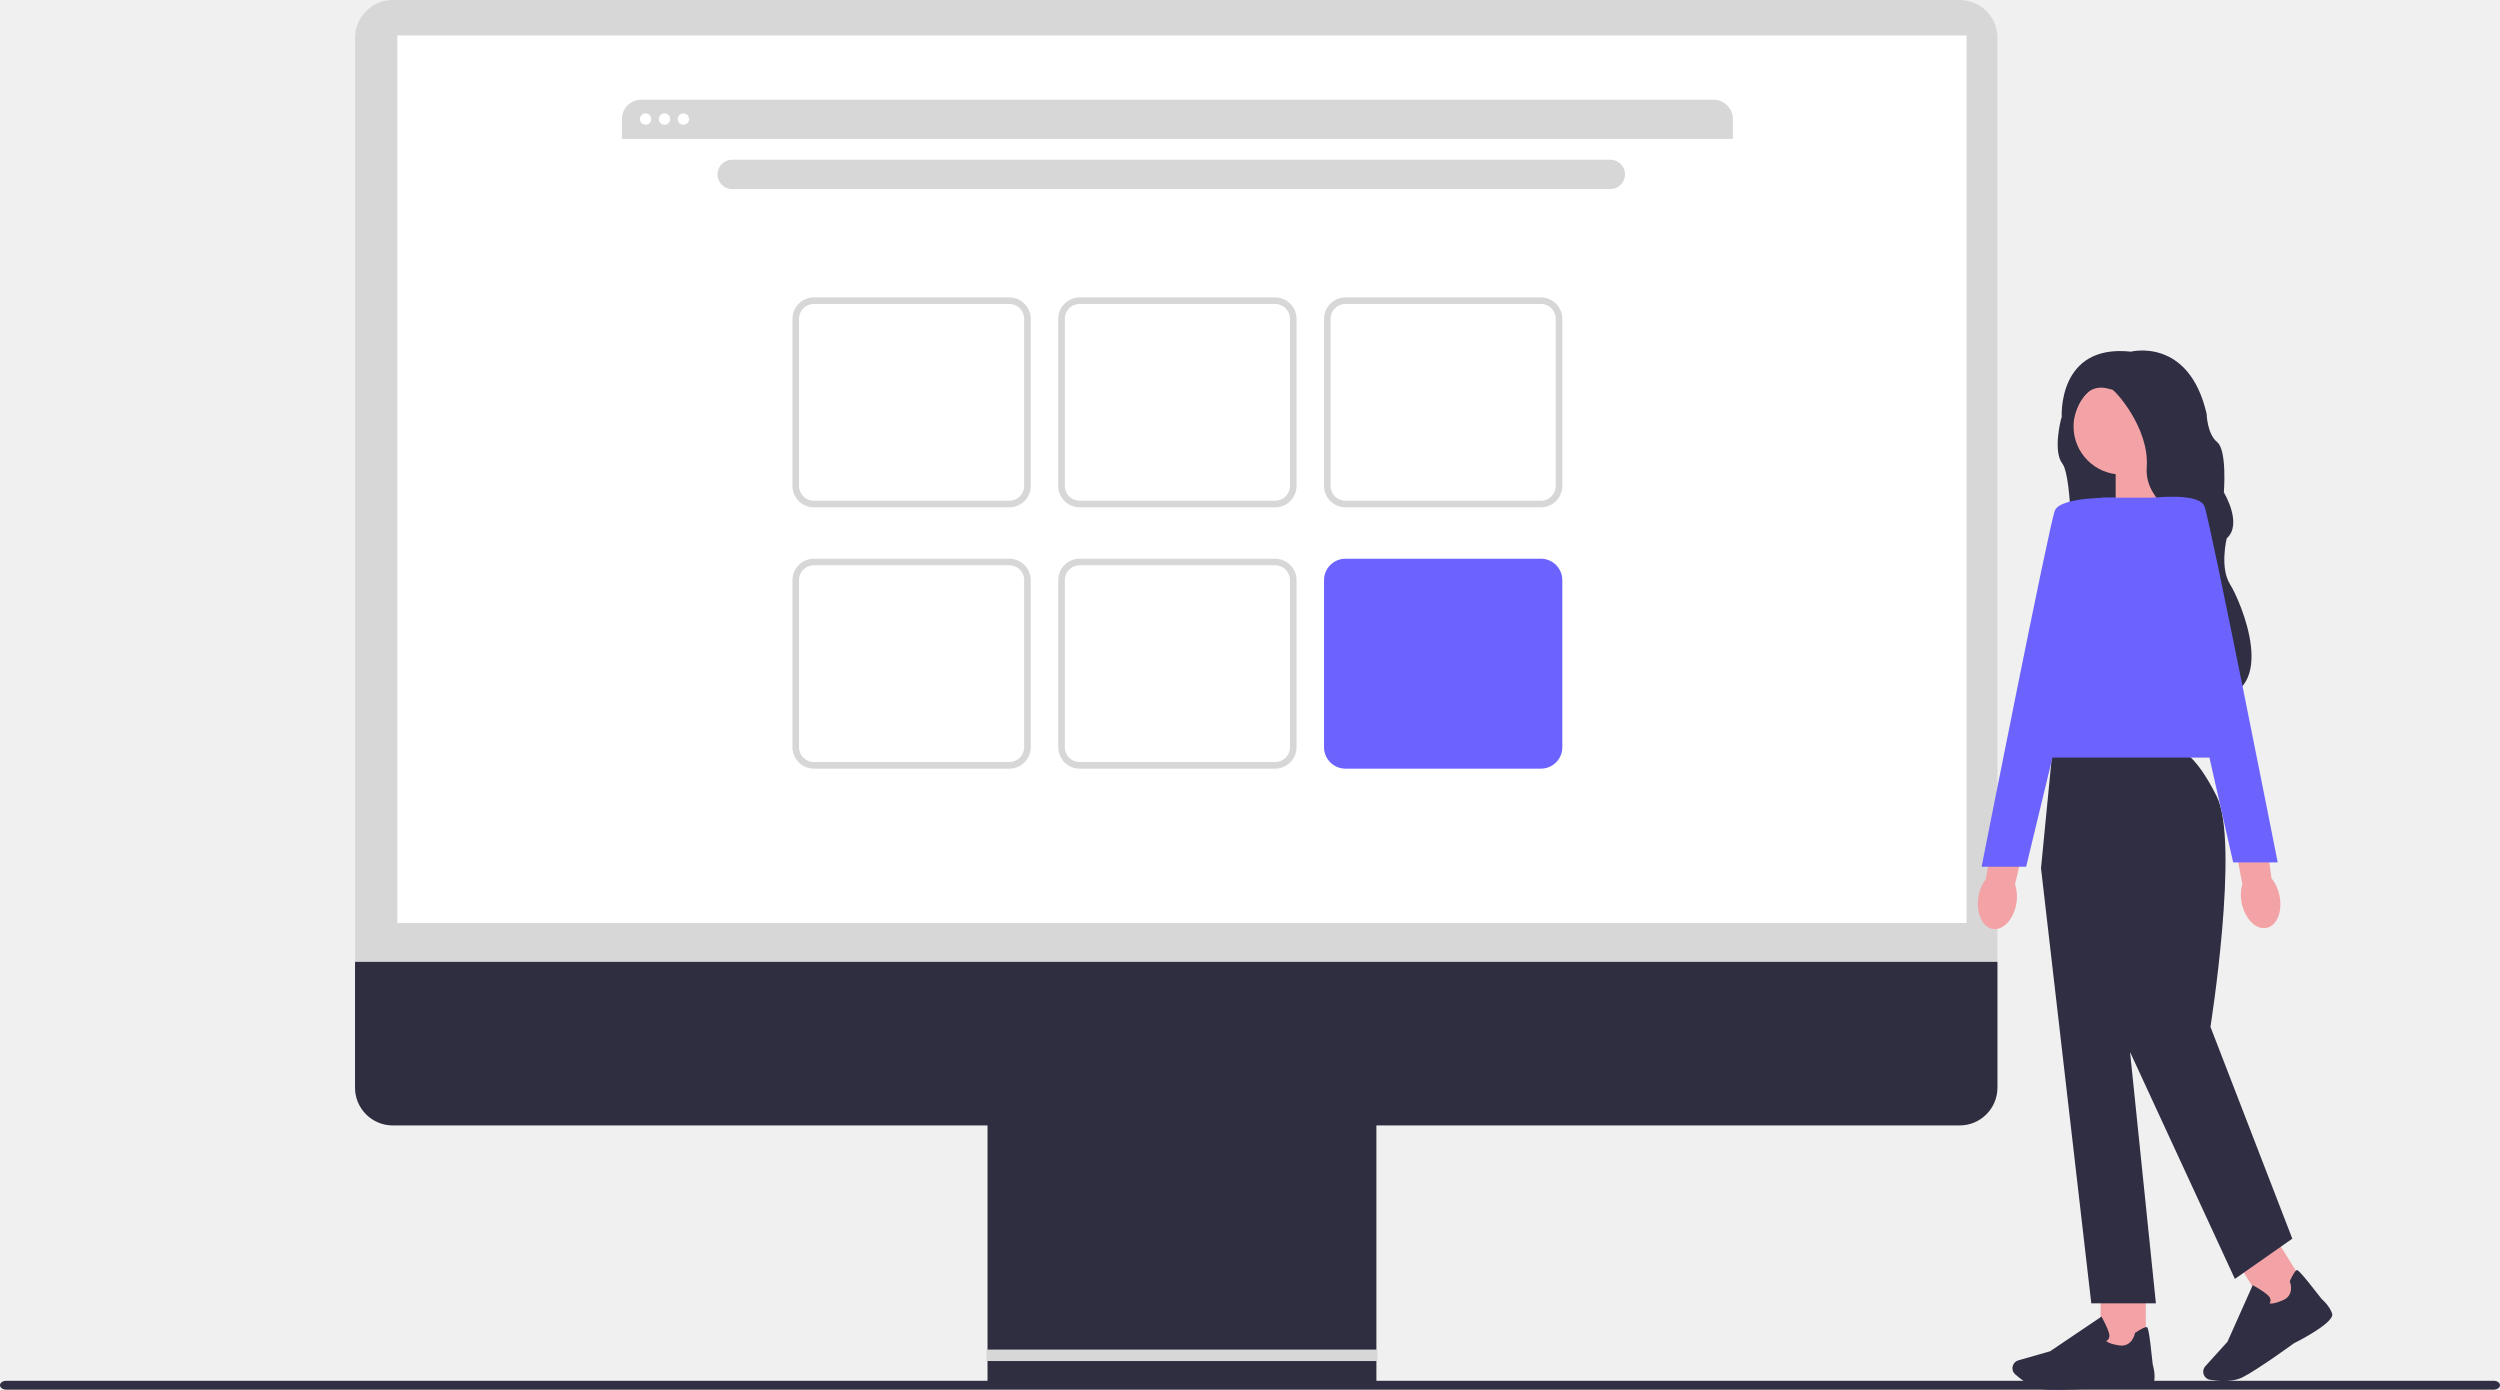
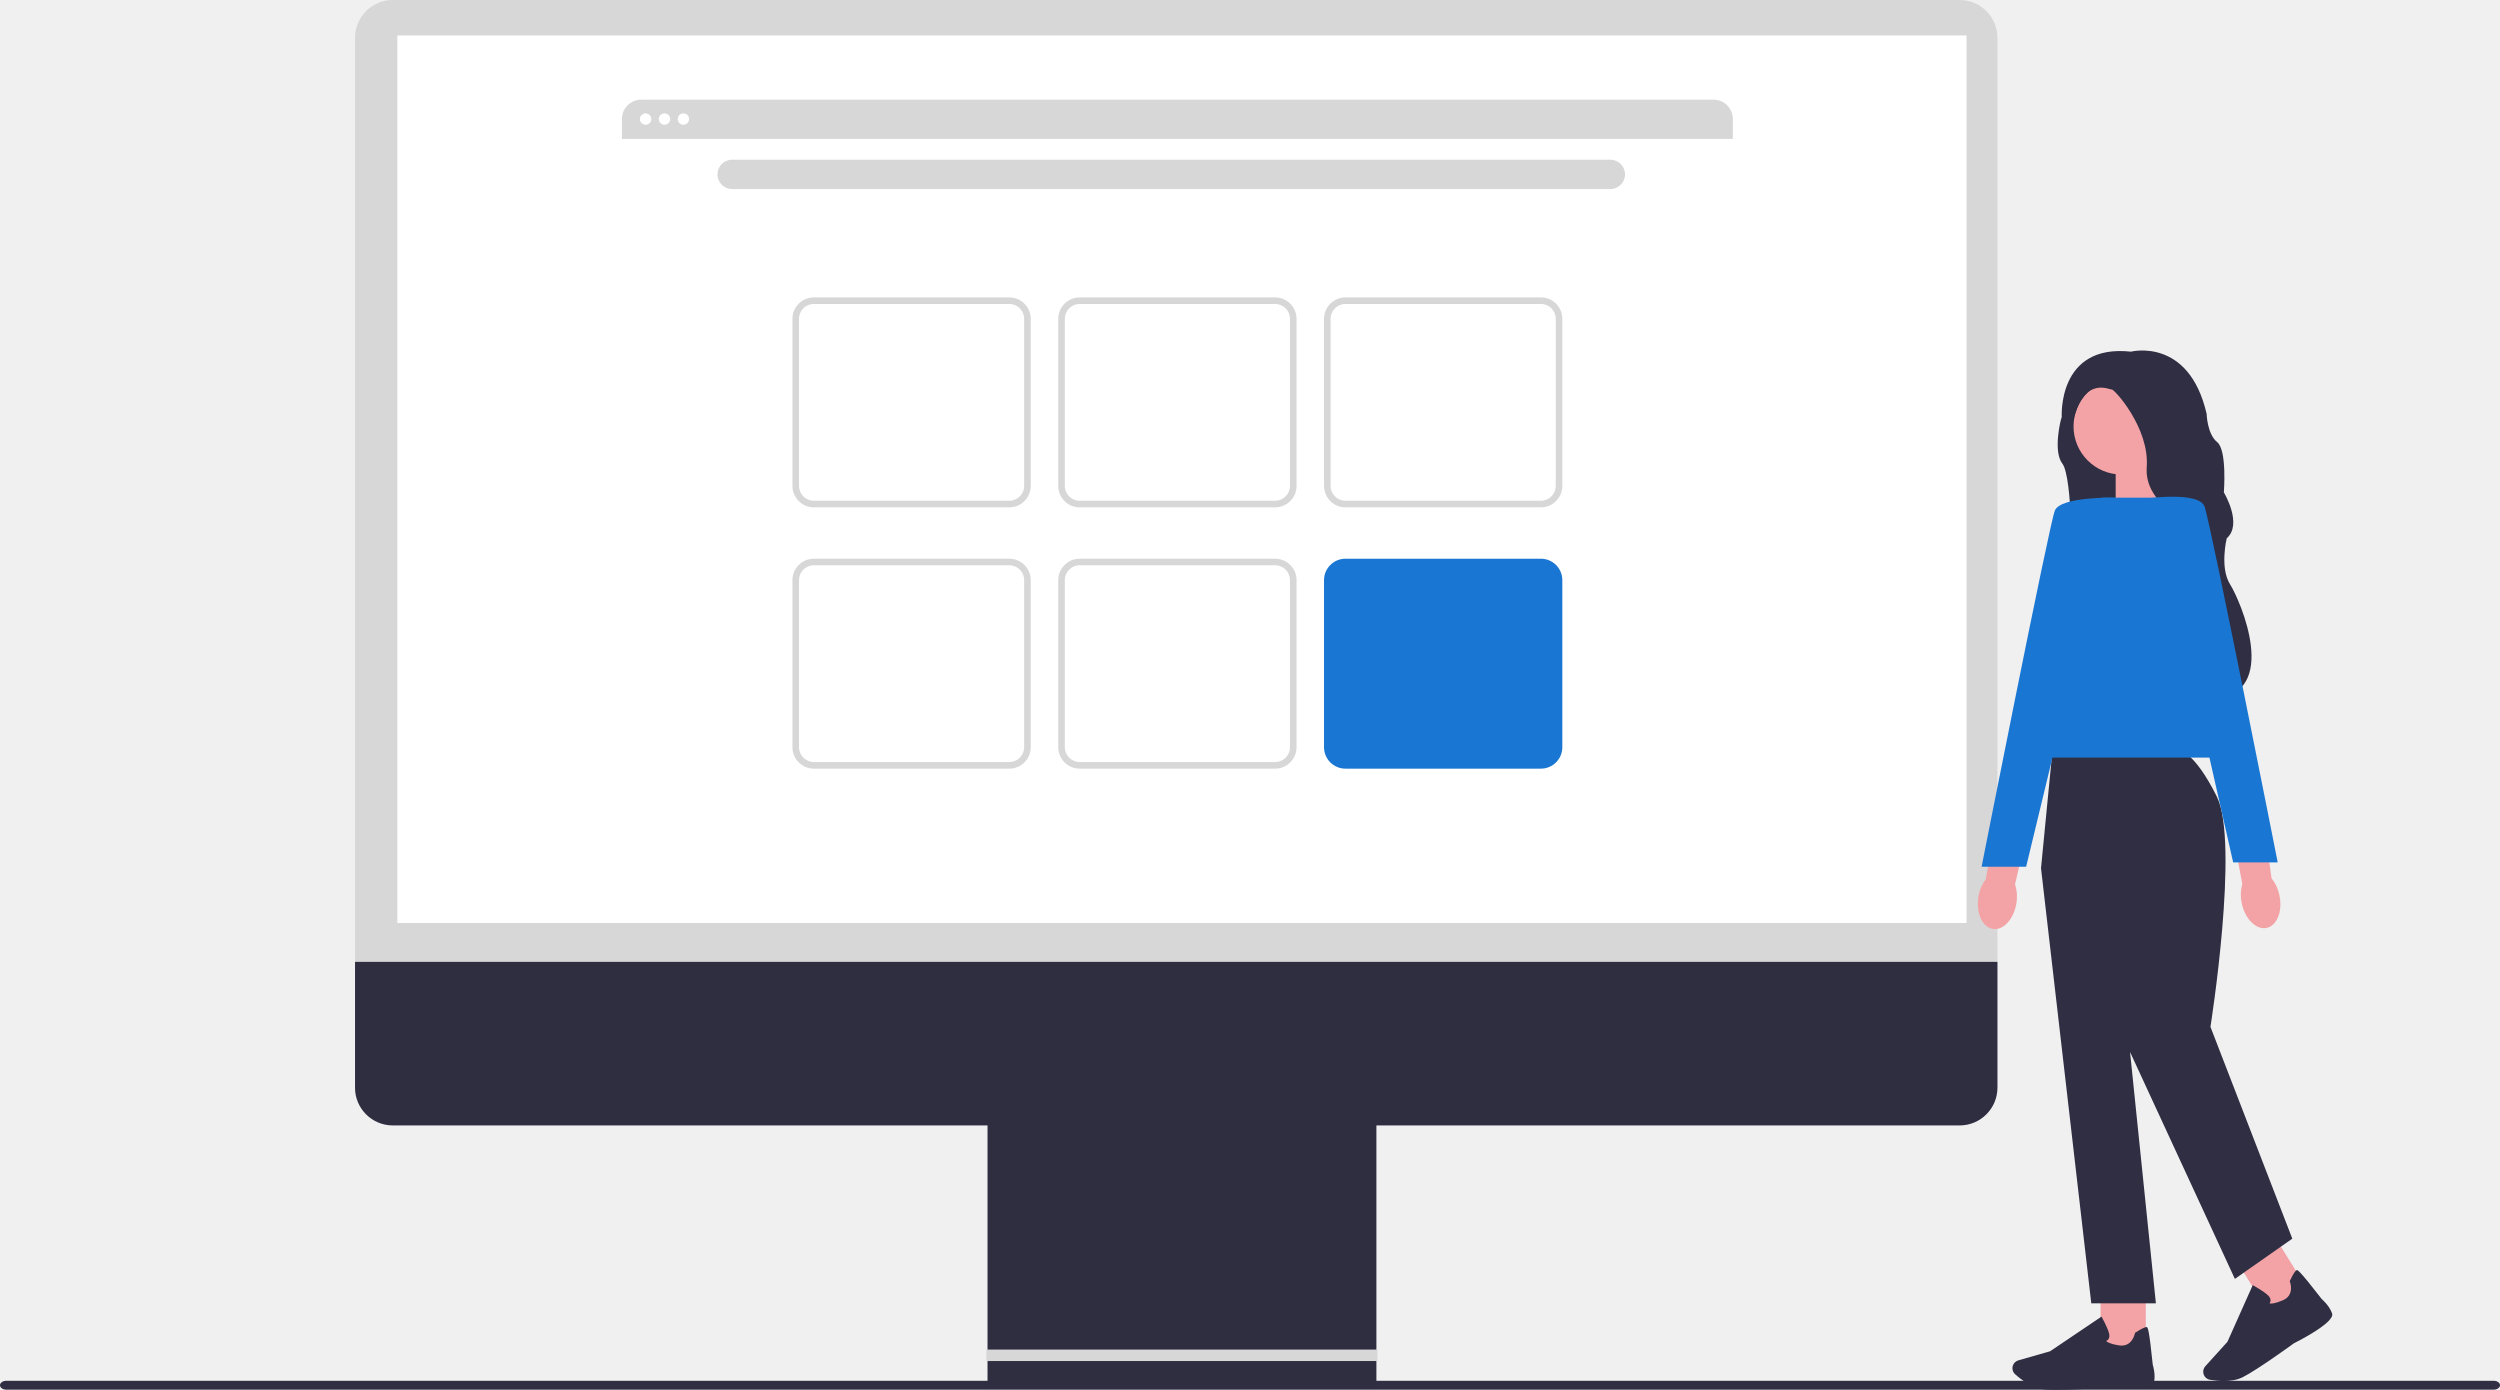
<svg xmlns="http://www.w3.org/2000/svg" width="949.85" height="528.05" viewBox="0 0 949.85 528.05">
  <path d="m0,526.3c0,.94,1.07,1.69,2.41,1.69h945.03c1.33,0,2.41-.75,2.41-1.69s-1.07-1.69-2.41-1.69H2.41c-1.33,0-2.41.75-2.41,1.69Z" fill="#2f2e43" stroke-width="0" />
  <path d="m744.56,0H149.23c-7.91,0-14.34,6.43-14.34,14.34v398.91c0,7.91,6.43,14.34,14.34,14.34h595.33c7.91,0,14.34-6.43,14.34-14.34V14.34c0-7.91-6.43-14.34-14.34-14.34Z" fill="#d7d7d8" stroke-width="0" />
  <rect x="150.97" y="13.47" width="596.2" height="337.21" fill="#fff" stroke-width="0" />
  <path d="m758.9,365.45v47.8c0,7.91-6.43,14.34-14.34,14.34H149.23c-7.91,0-14.34-6.43-14.34-14.34v-47.8h624.01Z" fill="#2f2e41" stroke-width="0" />
  <rect x="375.2" y="418.47" width="147.75" height="107.77" fill="#2f2e41" stroke-width="0" />
  <rect x="374.76" y="512.76" width="148.61" height="4.35" fill="#d7d7d8" stroke-width="0" />
  <path d="m658.38,45.22v7.57H236.29v-7.57c0-4.06,3.29-7.35,7.35-7.35h407.39c4.06,0,7.35,3.29,7.35,7.35Z" fill="#d7d7d8" stroke-width="0" />
  <circle cx="245.28" cy="45.24" r="2.16" fill="#fff" stroke-width="0" />
  <circle cx="252.47" cy="45.24" r="2.16" fill="#fff" stroke-width="0" />
  <circle cx="259.65" cy="45.24" r="2.16" fill="#fff" stroke-width="0" />
  <rect x="272.59" y="60.69" width="344.82" height="11.14" rx="5.57" ry="5.57" fill="#d7d7d8" stroke-width="0" />
  <path d="m383.49,192.76h-74.28c-4.48,0-8.13-3.65-8.13-8.13v-63.5c0-4.48,3.65-8.13,8.13-8.13h74.28c4.48,0,8.13,3.65,8.13,8.13v63.5c0,4.48-3.65,8.13-8.13,8.13Zm-74.28-77.27c-3.11,0-5.63,2.53-5.63,5.63v63.5c0,3.11,2.53,5.63,5.63,5.63h74.28c3.11,0,5.63-2.53,5.63-5.63v-63.5c0-3.11-2.53-5.63-5.63-5.63h-74.28Z" fill="#d7d7d8" stroke-width="0" />
  <path d="m484.48,192.76h-74.28c-4.48,0-8.13-3.65-8.13-8.13v-63.5c0-4.48,3.65-8.13,8.13-8.13h74.28c4.48,0,8.13,3.65,8.13,8.13v63.5c0,4.48-3.65,8.13-8.13,8.13Zm-74.28-77.27c-3.11,0-5.63,2.53-5.63,5.63v63.5c0,3.11,2.53,5.63,5.63,5.63h74.28c3.11,0,5.63-2.53,5.63-5.63v-63.5c0-3.11-2.53-5.63-5.63-5.63h-74.28Z" fill="#d7d7d8" stroke-width="0" />
  <path d="m585.46,192.76h-74.28c-4.48,0-8.13-3.65-8.13-8.13v-63.5c0-4.48,3.65-8.13,8.13-8.13h74.28c4.48,0,8.13,3.65,8.13,8.13v63.5c0,4.48-3.65,8.13-8.13,8.13Zm-74.28-77.27c-3.11,0-5.63,2.53-5.63,5.63v63.5c0,3.11,2.53,5.63,5.63,5.63h74.28c3.11,0,5.63-2.53,5.63-5.63v-63.5c0-3.11-2.53-5.63-5.63-5.63h-74.28Z" fill="#d7d7d8" stroke-width="0" />
  <path d="m383.49,292.04h-74.28c-4.48,0-8.13-3.65-8.13-8.13v-63.5c0-4.48,3.65-8.13,8.13-8.13h74.28c4.48,0,8.13,3.65,8.13,8.13v63.5c0,4.48-3.65,8.13-8.13,8.13Zm-74.28-77.27c-3.11,0-5.63,2.53-5.63,5.63v63.5c0,3.11,2.53,5.63,5.63,5.63h74.28c3.11,0,5.63-2.53,5.63-5.63v-63.5c0-3.11-2.53-5.63-5.63-5.63h-74.28Z" fill="#d7d7d8" stroke-width="0" />
  <path d="m484.48,292.04h-74.28c-4.48,0-8.13-3.65-8.13-8.13v-63.5c0-4.48,3.65-8.13,8.13-8.13h74.28c4.48,0,8.13,3.65,8.13,8.13v63.5c0,4.48-3.65,8.13-8.13,8.13Zm-74.28-77.27c-3.11,0-5.63,2.53-5.63,5.63v63.5c0,3.11,2.53,5.63,5.63,5.63h74.28c3.11,0,5.63-2.53,5.63-5.63v-63.5c0-3.11-2.53-5.63-5.63-5.63h-74.28Z" fill="#d7d7d8" stroke-width="0" />
-   <path d="m585.46,292.04h-74.28c-4.48,0-8.13-3.65-8.13-8.13v-63.5c0-4.48,3.65-8.13,8.13-8.13h74.28c4.48,0,8.13,3.65,8.13,8.13v63.5c0,4.48-3.65,8.13-8.13,8.13Z" fill="#6c63ff" stroke-width="0" />
+   <path d="m585.46,292.04h-74.28c-4.48,0-8.13-3.65-8.13-8.13v-63.5c0-4.48,3.65-8.13,8.13-8.13h74.28c4.48,0,8.13,3.65,8.13,8.13v63.5c0,4.48-3.65,8.13-8.13,8.13Z" fill="#1976d2" stroke-width="0" />
  <path d="m786.54,150.66l12.27-9.55s14,4.36,14.36,4.54,21.73,49.74,21.73,49.74c0,0-54.74,28.02-50.74,25.28,4-2.72,3.17-39.65-.55-44.46-3.73-4.82-.55-16.92-.55-16.92l3.45-8.64h.02Z" fill="#2f2e43" stroke-width="0" />
  <polygon points="820.46 172.99 803.83 172.99 803.83 199.39 822.17 193.36 820.46 172.99" fill="#f3a3a6" stroke-width="0" />
-   <path id="uuid-8fbbfea1-20c6-492e-97ba-4f97c3a2ca55-44-226-137-637" d="m766.1,343.24c.43-2.41.26-4.9-.5-7.26l5.8-24.93-12.37-2.59-4.54,25.57c-1.48,1.96-2.44,4.26-2.8,6.68-1,6.05,1.43,11.53,5.41,12.22,3.98.7,8.01-3.64,9.01-9.69h0Z" fill="#f3a3a6" stroke-width="0" />
+   <path id="uuid-8fbbfea1-20c6-492e-97ba-4f97c3a2ca55-44-226-137-95" d="m766.1,343.24c.43-2.41.26-4.9-.5-7.26l5.8-24.93-12.37-2.59-4.54,25.57c-1.48,1.96-2.44,4.26-2.8,6.68-1,6.05,1.43,11.53,5.41,12.22,3.98.7,8.01-3.64,9.01-9.69h0Z" fill="#f3a3a6" stroke-width="0" />
  <rect x="798.09" y="488.92" width="17.18" height="24.37" fill="#f3a3a6" stroke-width="0" />
  <path d="m781.37,528.05c7.54,0,18.55-.79,18.63-.8,2.95.26,17.65,1.42,18.38-1.94.67-3.09-.32-6.32-.46-6.77-1.42-14.05-1.94-14.22-2.26-14.31-.5-.15-1.96.55-4.33,2.08l-.15.1-.03.17c-.04.21-1.09,5.37-6.07,4.59-3.41-.54-4.52-1.3-4.87-1.67.29-.13.65-.36.9-.75.37-.57.43-1.31.19-2.2-.64-2.33-2.56-5.78-2.64-5.93l-.22-.39-19.52,13.17-12.06,3.45c-.91.25-1.64.91-2.01,1.78h0c-.51,1.21-.2,2.63.79,3.51,2.19,1.97,6.55,5.34,11.11,5.76,1.21.11,2.82.16,4.63.16h0Z" fill="#2f2e43" stroke-width="0" />
  <rect x="854.76" y="472.48" width="17.18" height="24.37" transform="translate(-125.69 530.29) rotate(-31.95)" fill="#f3a3a6" stroke-width="0" />
  <path d="m844.82,524.72c2.4,0,5.05-.34,7.28-1.47,5.63-2.83,19.32-12.78,19.4-12.85,2.63-1.33,15.72-8.13,14.56-11.37-1.07-2.98-3.62-5.2-3.97-5.5-8.64-11.18-9.16-11.04-9.48-10.95-.51.14-1.37,1.5-2.58,4.05l-.07.16.07.16c.08.21,1.92,5.14-2.72,7.1-3.18,1.35-4.52,1.3-5.01,1.16.18-.27.36-.65.37-1.12.02-.68-.32-1.35-1-1.97-1.78-1.64-5.23-3.55-5.38-3.63l-.39-.21-9.6,21.51-8.41,9.3c-.64.7-.91,1.64-.76,2.58h0c.21,1.3,1.23,2.33,2.53,2.56,1.32.23,3.17.48,5.19.48h0Z" fill="#2f2e43" stroke-width="0" />
  <path d="m827.92,285.11s5.57,0,14.3,17.46c8.73,17.47-2.38,87.57-2.38,87.57l31.1,80.48-21.82,15.28-39.83-86.2,9.82,95.48h-24.55l-19.1-165.32,4.36-44.74h48.1s0,0,0,0Z" fill="#2f2e43" stroke-width="0" />
-   <polygon points="831.66 189.08 798.38 189.08 768.37 287.84 851.84 287.84 831.66 189.08" fill="#6c63ff" stroke-width="0" />
-   <path d="m803.64,189.09l-33.83,140.22h-16.92s25.64-129.85,27.83-135.31c2.18-5.46,22.91-4.91,22.91-4.91h0Z" fill="#6c63ff" stroke-width="0" />
+   <polygon points="831.66 189.08 798.38 189.08 768.37 287.84 851.84 287.84 831.66 189.08" fill="#1976d2" stroke-width="0" />
+   <path d="m803.64,189.09l-33.83,140.22h-16.92s25.64-129.85,27.83-135.31c2.18-5.46,22.91-4.91,22.91-4.91h0Z" fill="#1976d2" stroke-width="0" />
  <circle cx="806.1" cy="162.01" r="18.28" fill="#f3a3a6" stroke-width="0" />
  <path d="m783.33,158.68l4.48.76c4.18-16.74,13.65-11.27,14.55-11.46s14.36,14.54,13.27,29.46c-1.09,14.91,18.19,21.9,18.19,21.9,0,0,6.74,12.66.73,35.57s6.73,30.6,6.73,30.6c25.1-2.13,10.01-37.15,6.01-43.51-4-6.37-1.27-17.46-1.27-17.46,6.19-5.46-1.09-17.46-1.09-17.46,0,0,1.28-16.01-2.54-19.1s-4-10.73-4-10.73c-6.74-29.28-28.74-23.64-28.74-23.64-28.19-3.09-26.31,25.06-26.31,25.06Z" fill="#2f2e43" stroke-width="0" />
-   <path id="uuid-3af8ea2b-8f5e-4851-abf4-031c35ae2916-45-227-138-638" d="m866.09,340.31h0c-.46-2.41-1.5-4.68-3.05-6.61l-3.44-25.37-12.49,1.98,4.83,25.52c-.67,2.36-.75,4.84-.24,7.24,1.21,6.01,5.42,10.26,9.39,9.5,3.97-.76,6.21-6.25,4.99-12.26h0Z" fill="#f3a3a6" stroke-width="0" />
-   <path d="m848.47,327.66h16.92s-25.64-129.85-27.83-135.31c-2.18-5.46-20.44-3.14-20.44-3.14,0,0,31.35,138.45,31.35,138.45Z" fill="#6c63ff" stroke-width="0" />
+   <path id="uuid-3af8ea2b-8f5e-4851-abf4-031c35ae2916-45-227-138-96" d="m866.09,340.31h0c-.46-2.41-1.5-4.68-3.05-6.61l-3.44-25.37-12.49,1.98,4.83,25.52c-.67,2.36-.75,4.84-.24,7.24,1.21,6.01,5.42,10.26,9.39,9.5,3.97-.76,6.21-6.25,4.99-12.26h0Z" fill="#f3a3a6" stroke-width="0" />
+   <path d="m848.47,327.66h16.92s-25.64-129.85-27.83-135.31c-2.18-5.46-20.44-3.14-20.44-3.14,0,0,31.35,138.45,31.35,138.45Z" fill="#1976d2" stroke-width="0" />
</svg>
